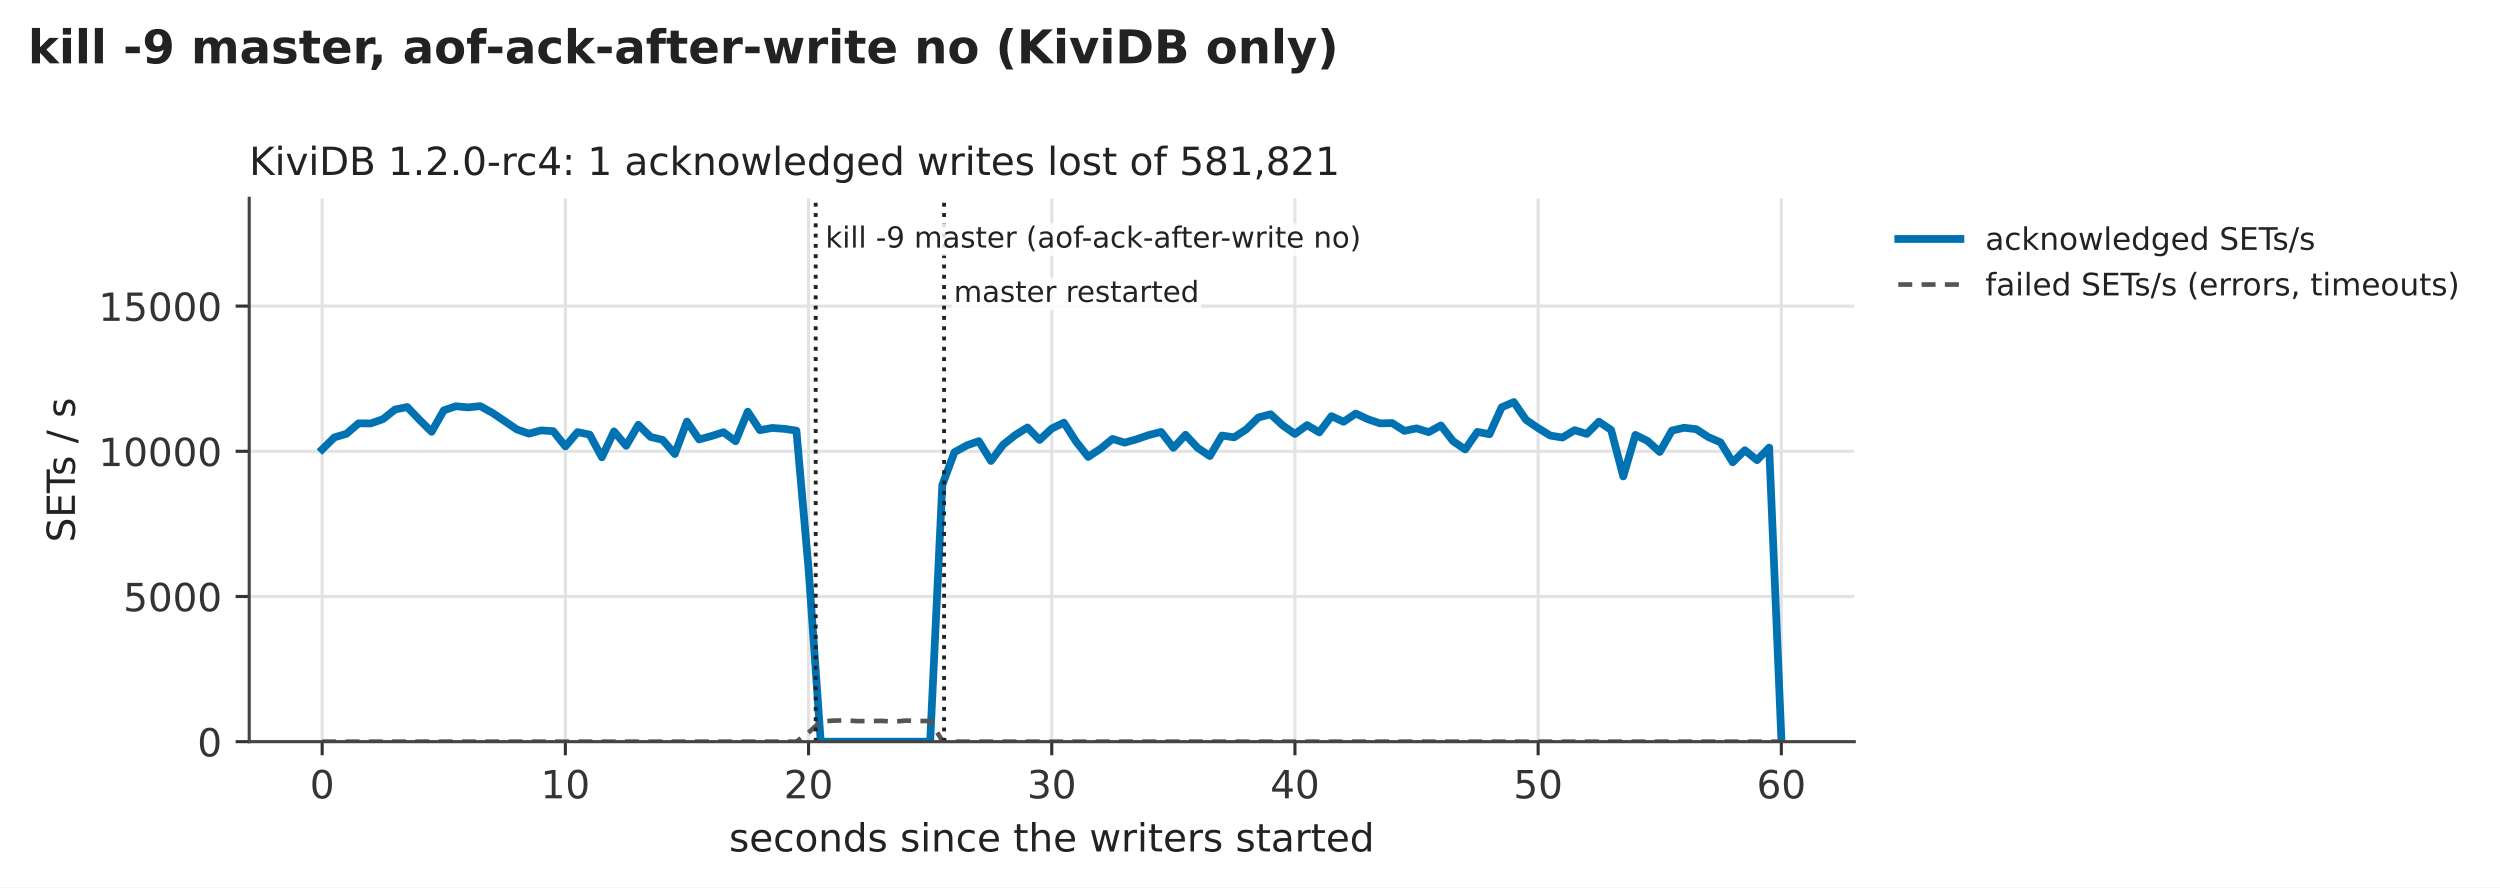
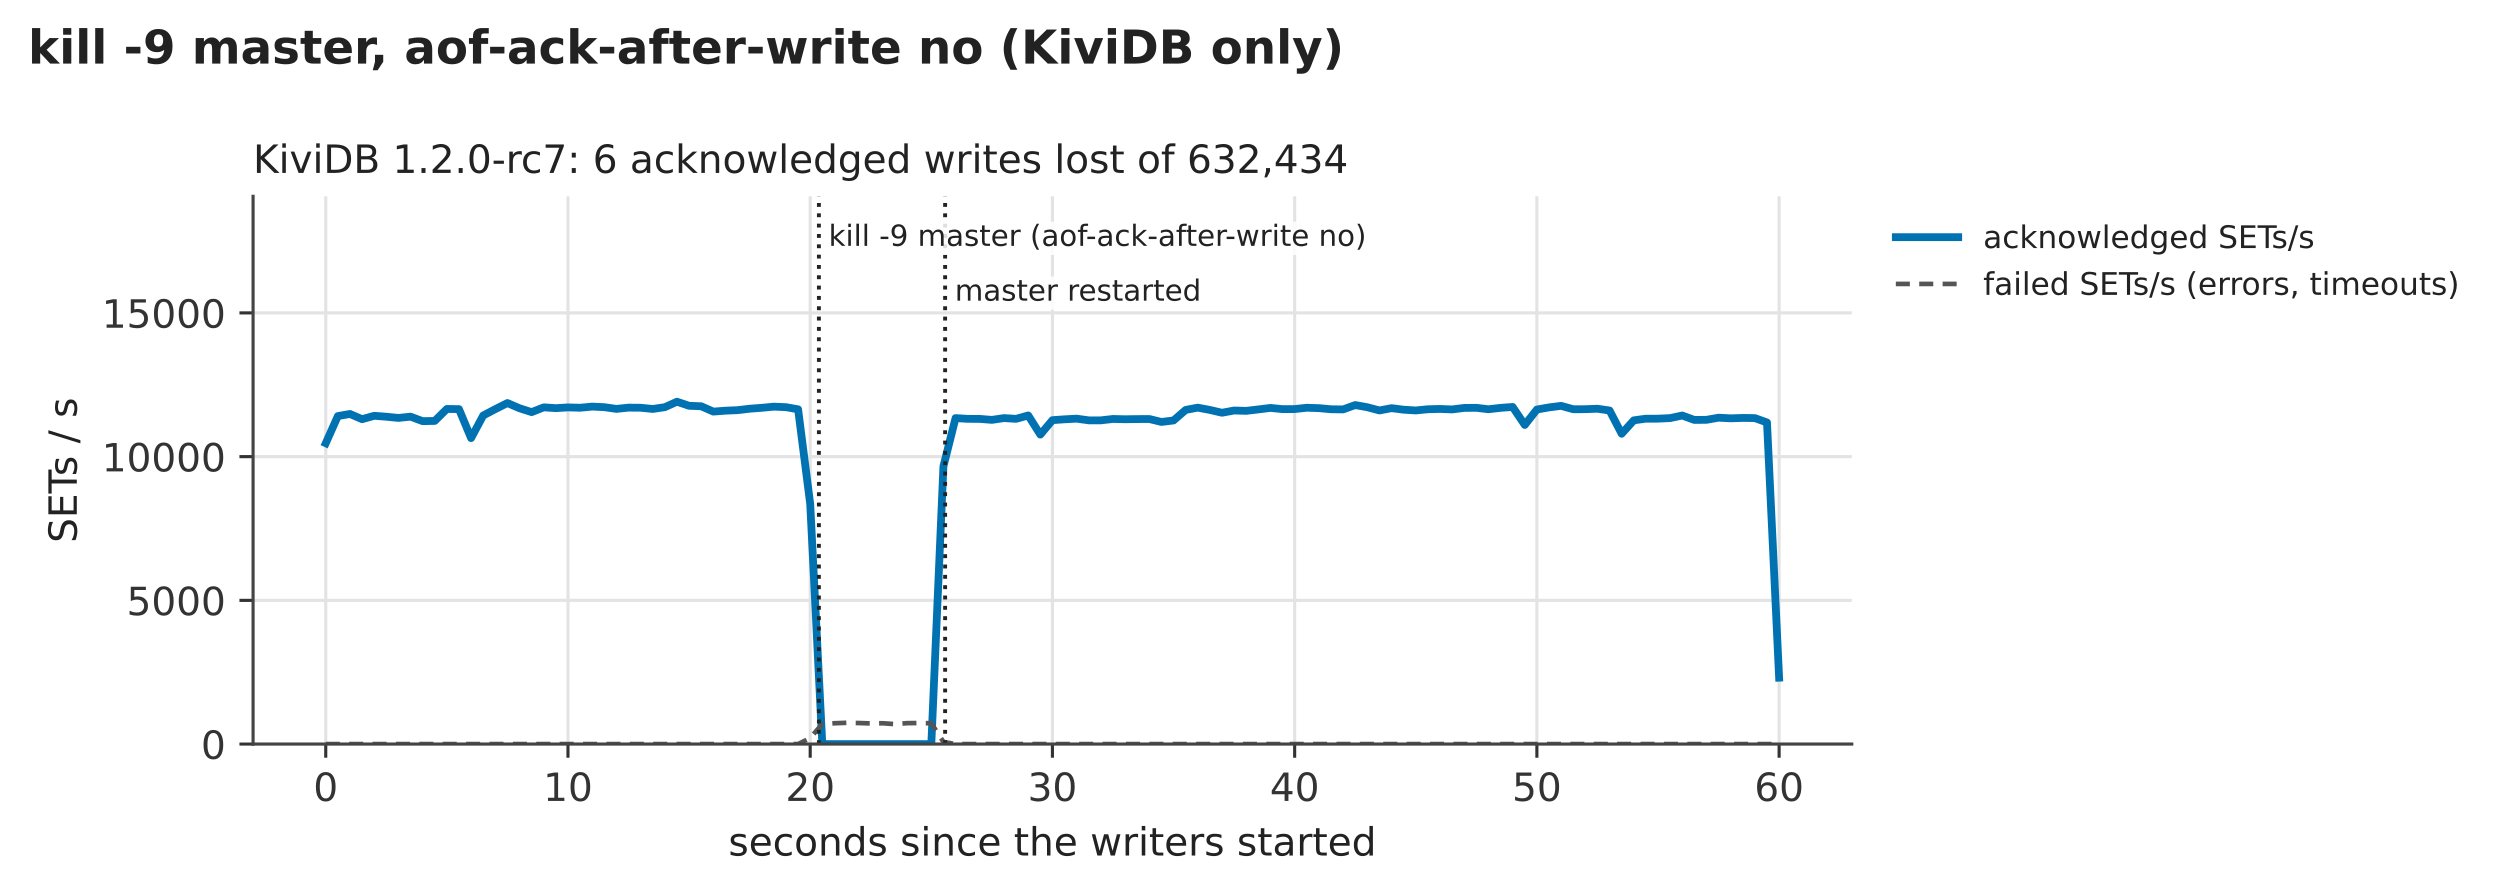
- <svg xmlns="http://www.w3.org/2000/svg" xmlns:xlink="http://www.w3.org/1999/xlink" width="643.923pt" height="228.588pt" viewBox="0 0 643.923 228.588" version="1.1">
+ <svg xmlns="http://www.w3.org/2000/svg" xmlns:xlink="http://www.w3.org/1999/xlink" width="641.303pt" height="229.07pt" viewBox="0 0 641.303 229.07" version="1.1">
  <defs>
    <style type="text/css">*{stroke-linejoin: round; stroke-linecap: butt}</style>
  </defs>
  <g id="figure_1">
    <g id="patch_1">
-       <path d="M -0 228.588  L 643.923 228.588  L 643.923 0  L -0 0  z " style="fill: #ffffff" />
+       <path d="M -0 229.07  L 641.303 229.07  L 641.303 -0  L -0 -0  z " style="fill: #ffffff" />
    </g>
    <g id="axes_1">
      <g id="patch_2">
-         <path d="M 64.19 191.032  L 477.608 191.032  L 477.608 51.072  L 64.19 51.072  z " style="fill: #ffffff" />
+         <path d="M 64.92 190.87  L 475.021 190.87  L 475.021 50.355  L 64.92 50.355  z " style="fill: #ffffff" />
      </g>
      <g id="matplotlib.axis_1">
        <g id="xtick_1">
          <g id="line2d_1">
-             <path d="M 82.982 191.032  L 82.982 51.072  " clip-path="url(#pb97204a058)" style="fill: none; stroke: #e3e3e3; stroke-width: 0.8; stroke-linecap: square" />
+             <path d="M 83.561 190.87  L 83.561 50.355  " clip-path="url(#p15f21aa9f3)" style="fill: none; stroke: #e3e3e3; stroke-width: 0.8; stroke-linecap: square" />
          </g>
          <g id="line2d_2">
            <defs>
-               <path id="m9d9ec4d250" d="M 0 0  L 0 3.5  " style="stroke: #333333; stroke-width: 0.8" />
+               <path id="m81b0328417" d="M 0 0  L 0 3.5  " style="stroke: #333333; stroke-width: 0.8" />
            </defs>
            <g>
-               <use xlink:href="#m9d9ec4d250" x="82.982" y="191.032" style="fill: #333333; stroke: #333333; stroke-width: 0.8" />
+               <use xlink:href="#m81b0328417" x="83.561" y="190.87" style="fill: #333333; stroke: #333333; stroke-width: 0.8" />
            </g>
          </g>
          <g id="text_1">
-             <text style="fill: #333333; font: 10px 'DejaVu Sans'; text-anchor: middle" x="82.982" y="205.63" transform="rotate(-0 82.98173 205.6304)">0</text>
+             <text style="font-size: 10px; font-family: 'DejaVu Sans'; text-anchor: middle; fill: #333333" x="83.561" y="205.467" transform="rotate(-0 83.56093 205.4673)">0</text>
          </g>
        </g>
        <g id="xtick_2">
          <g id="line2d_3">
-             <path d="M 145.621 191.032  L 145.621 51.072  " clip-path="url(#pb97204a058)" style="fill: none; stroke: #e3e3e3; stroke-width: 0.8; stroke-linecap: square" />
+             <path d="M 145.697 190.87  L 145.697 50.355  " clip-path="url(#p15f21aa9f3)" style="fill: none; stroke: #e3e3e3; stroke-width: 0.8; stroke-linecap: square" />
          </g>
          <g id="line2d_4">
            <g>
-               <use xlink:href="#m9d9ec4d250" x="145.621" y="191.032" style="fill: #333333; stroke: #333333; stroke-width: 0.8" />
+               <use xlink:href="#m81b0328417" x="145.697" y="190.87" style="fill: #333333; stroke: #333333; stroke-width: 0.8" />
            </g>
          </g>
          <g id="text_2">
-             <text style="fill: #333333; font: 10px 'DejaVu Sans'; text-anchor: middle" x="145.621" y="205.63" transform="rotate(-0 145.6208 205.6304)">10</text>
+             <text style="font-size: 10px; font-family: 'DejaVu Sans'; text-anchor: middle; fill: #333333" x="145.697" y="205.467" transform="rotate(-0 145.6974 205.4673)">10</text>
          </g>
        </g>
        <g id="xtick_3">
          <g id="line2d_5">
-             <path d="M 208.26 191.032  L 208.26 51.072  " clip-path="url(#pb97204a058)" style="fill: none; stroke: #e3e3e3; stroke-width: 0.8; stroke-linecap: square" />
+             <path d="M 207.834 190.87  L 207.834 50.355  " clip-path="url(#p15f21aa9f3)" style="fill: none; stroke: #e3e3e3; stroke-width: 0.8; stroke-linecap: square" />
          </g>
          <g id="line2d_6">
            <g>
-               <use xlink:href="#m9d9ec4d250" x="208.26" y="191.032" style="fill: #333333; stroke: #333333; stroke-width: 0.8" />
+               <use xlink:href="#m81b0328417" x="207.834" y="190.87" style="fill: #333333; stroke: #333333; stroke-width: 0.8" />
            </g>
          </g>
          <g id="text_3">
-             <text style="fill: #333333; font: 10px 'DejaVu Sans'; text-anchor: middle" x="208.26" y="205.63" transform="rotate(-0 208.2599 205.6304)">20</text>
+             <text style="font-size: 10px; font-family: 'DejaVu Sans'; text-anchor: middle; fill: #333333" x="207.834" y="205.467" transform="rotate(-0 207.8338 205.4673)">20</text>
          </g>
        </g>
        <g id="xtick_4">
          <g id="line2d_7">
-             <path d="M 270.899 191.032  L 270.899 51.072  " clip-path="url(#pb97204a058)" style="fill: none; stroke: #e3e3e3; stroke-width: 0.8; stroke-linecap: square" />
+             <path d="M 269.97 190.87  L 269.97 50.355  " clip-path="url(#p15f21aa9f3)" style="fill: none; stroke: #e3e3e3; stroke-width: 0.8; stroke-linecap: square" />
          </g>
          <g id="line2d_8">
            <g>
-               <use xlink:href="#m9d9ec4d250" x="270.899" y="191.032" style="fill: #333333; stroke: #333333; stroke-width: 0.8" />
+               <use xlink:href="#m81b0328417" x="269.97" y="190.87" style="fill: #333333; stroke: #333333; stroke-width: 0.8" />
            </g>
          </g>
          <g id="text_4">
-             <text style="fill: #333333; font: 10px 'DejaVu Sans'; text-anchor: middle" x="270.899" y="205.63" transform="rotate(-0 270.899 205.6304)">30</text>
+             <text style="font-size: 10px; font-family: 'DejaVu Sans'; text-anchor: middle; fill: #333333" x="269.97" y="205.467" transform="rotate(-0 269.9703 205.4673)">30</text>
          </g>
        </g>
        <g id="xtick_5">
          <g id="line2d_9">
-             <path d="M 333.538 191.032  L 333.538 51.072  " clip-path="url(#pb97204a058)" style="fill: none; stroke: #e3e3e3; stroke-width: 0.8; stroke-linecap: square" />
+             <path d="M 332.107 190.87  L 332.107 50.355  " clip-path="url(#p15f21aa9f3)" style="fill: none; stroke: #e3e3e3; stroke-width: 0.8; stroke-linecap: square" />
          </g>
          <g id="line2d_10">
            <g>
-               <use xlink:href="#m9d9ec4d250" x="333.538" y="191.032" style="fill: #333333; stroke: #333333; stroke-width: 0.8" />
+               <use xlink:href="#m81b0328417" x="332.107" y="190.87" style="fill: #333333; stroke: #333333; stroke-width: 0.8" />
            </g>
          </g>
          <g id="text_5">
-             <text style="fill: #333333; font: 10px 'DejaVu Sans'; text-anchor: middle" x="333.538" y="205.63" transform="rotate(-0 333.5381 205.6304)">40</text>
+             <text style="font-size: 10px; font-family: 'DejaVu Sans'; text-anchor: middle; fill: #333333" x="332.107" y="205.467" transform="rotate(-0 332.1067 205.4673)">40</text>
          </g>
        </g>
        <g id="xtick_6">
          <g id="line2d_11">
-             <path d="M 396.177 191.032  L 396.177 51.072  " clip-path="url(#pb97204a058)" style="fill: none; stroke: #e3e3e3; stroke-width: 0.8; stroke-linecap: square" />
+             <path d="M 394.243 190.87  L 394.243 50.355  " clip-path="url(#p15f21aa9f3)" style="fill: none; stroke: #e3e3e3; stroke-width: 0.8; stroke-linecap: square" />
          </g>
          <g id="line2d_12">
            <g>
-               <use xlink:href="#m9d9ec4d250" x="396.177" y="191.032" style="fill: #333333; stroke: #333333; stroke-width: 0.8" />
+               <use xlink:href="#m81b0328417" x="394.243" y="190.87" style="fill: #333333; stroke: #333333; stroke-width: 0.8" />
            </g>
          </g>
          <g id="text_6">
-             <text style="fill: #333333; font: 10px 'DejaVu Sans'; text-anchor: middle" x="396.177" y="205.63" transform="rotate(-0 396.1772 205.6304)">50</text>
+             <text style="font-size: 10px; font-family: 'DejaVu Sans'; text-anchor: middle; fill: #333333" x="394.243" y="205.467" transform="rotate(-0 394.2431 205.4673)">50</text>
          </g>
        </g>
        <g id="xtick_7">
          <g id="line2d_13">
-             <path d="M 458.816 191.032  L 458.816 51.072  " clip-path="url(#pb97204a058)" style="fill: none; stroke: #e3e3e3; stroke-width: 0.8; stroke-linecap: square" />
+             <path d="M 456.38 190.87  L 456.38 50.355  " clip-path="url(#p15f21aa9f3)" style="fill: none; stroke: #e3e3e3; stroke-width: 0.8; stroke-linecap: square" />
          </g>
          <g id="line2d_14">
            <g>
-               <use xlink:href="#m9d9ec4d250" x="458.816" y="191.032" style="fill: #333333; stroke: #333333; stroke-width: 0.8" />
+               <use xlink:href="#m81b0328417" x="456.38" y="190.87" style="fill: #333333; stroke: #333333; stroke-width: 0.8" />
            </g>
          </g>
          <g id="text_7">
-             <text style="fill: #333333; font: 10px 'DejaVu Sans'; text-anchor: middle" x="458.816" y="205.63" transform="rotate(-0 458.8163 205.6304)">60</text>
+             <text style="font-size: 10px; font-family: 'DejaVu Sans'; text-anchor: middle; fill: #333333" x="456.38" y="205.467" transform="rotate(-0 456.3796 205.4673)">60</text>
          </g>
        </g>
        <g id="text_8">
-           <text style="fill: #222222; font: 10px 'DejaVu Sans'; text-anchor: middle" x="270.899" y="219.309" transform="rotate(-0 270.899 219.3086)">seconds since the writers started</text>
+           <text style="font-size: 10px; font-family: 'DejaVu Sans'; text-anchor: middle; fill: #222222" x="269.97" y="219.468" transform="rotate(-0 269.9703 219.4681)">seconds since the writers started</text>
        </g>
      </g>
      <g id="matplotlib.axis_2">
        <g id="ytick_1">
          <g id="line2d_15">
-             <path d="M 64.19 191.032  L 477.608 191.032  " clip-path="url(#pb97204a058)" style="fill: none; stroke: #e3e3e3; stroke-width: 0.8; stroke-linecap: square" />
+             <path d="M 64.92 190.87  L 475.021 190.87  " clip-path="url(#p15f21aa9f3)" style="fill: none; stroke: #e3e3e3; stroke-width: 0.8; stroke-linecap: square" />
          </g>
          <g id="line2d_16">
            <defs>
-               <path id="m387f584b4a" d="M 0 0  L -3.5 0  " style="stroke: #333333; stroke-width: 0.8" />
+               <path id="ma8f64e2537" d="M 0 0  L -3.5 0  " style="stroke: #333333; stroke-width: 0.8" />
            </defs>
            <g>
-               <use xlink:href="#m387f584b4a" x="64.19" y="191.032" style="fill: #333333; stroke: #333333; stroke-width: 0.8" />
+               <use xlink:href="#ma8f64e2537" x="64.92" y="190.87" style="fill: #333333; stroke: #333333; stroke-width: 0.8" />
            </g>
          </g>
          <g id="text_9">
-             <text style="fill: #333333; font: 10px 'DejaVu Sans'; text-anchor: end" x="57.19" y="194.831" transform="rotate(-0 57.19 194.8312)">0</text>
+             <text style="font-size: 10px; font-family: 'DejaVu Sans'; text-anchor: end; fill: #333333" x="57.92" y="194.668" transform="rotate(-0 57.92 194.6685)">0</text>
          </g>
        </g>
        <g id="ytick_2">
          <g id="line2d_17">
-             <path d="M 64.19 153.637  L 477.608 153.637  " clip-path="url(#pb97204a058)" style="fill: none; stroke: #e3e3e3; stroke-width: 0.8; stroke-linecap: square" />
+             <path d="M 64.92 154.001  L 475.021 154.001  " clip-path="url(#p15f21aa9f3)" style="fill: none; stroke: #e3e3e3; stroke-width: 0.8; stroke-linecap: square" />
          </g>
          <g id="line2d_18">
            <g>
-               <use xlink:href="#m387f584b4a" x="64.19" y="153.637" style="fill: #333333; stroke: #333333; stroke-width: 0.8" />
+               <use xlink:href="#ma8f64e2537" x="64.92" y="154.001" style="fill: #333333; stroke: #333333; stroke-width: 0.8" />
            </g>
          </g>
          <g id="text_10">
-             <text style="fill: #333333; font: 10px 'DejaVu Sans'; text-anchor: end" x="57.19" y="157.436" transform="rotate(-0 57.19 157.436)">5000</text>
+             <text style="font-size: 10px; font-family: 'DejaVu Sans'; text-anchor: end; fill: #333333" x="57.92" y="157.8" transform="rotate(-0 57.92 157.7996)">5000</text>
          </g>
        </g>
        <g id="ytick_3">
          <g id="line2d_19">
-             <path d="M 64.19 116.241  L 477.608 116.241  " clip-path="url(#pb97204a058)" style="fill: none; stroke: #e3e3e3; stroke-width: 0.8; stroke-linecap: square" />
+             <path d="M 64.92 117.132  L 475.021 117.132  " clip-path="url(#p15f21aa9f3)" style="fill: none; stroke: #e3e3e3; stroke-width: 0.8; stroke-linecap: square" />
          </g>
          <g id="line2d_20">
            <g>
-               <use xlink:href="#m387f584b4a" x="64.19" y="116.241" style="fill: #333333; stroke: #333333; stroke-width: 0.8" />
+               <use xlink:href="#ma8f64e2537" x="64.92" y="117.132" style="fill: #333333; stroke: #333333; stroke-width: 0.8" />
            </g>
          </g>
          <g id="text_11">
-             <text style="fill: #333333; font: 10px 'DejaVu Sans'; text-anchor: end" x="57.19" y="120.041" transform="rotate(-0 57.19 120.0407)">10000</text>
+             <text style="font-size: 10px; font-family: 'DejaVu Sans'; text-anchor: end; fill: #333333" x="57.92" y="120.931" transform="rotate(-0 57.92 120.9306)">10000</text>
          </g>
        </g>
        <g id="ytick_4">
          <g id="line2d_21">
-             <path d="M 64.19 78.846  L 477.608 78.846  " clip-path="url(#pb97204a058)" style="fill: none; stroke: #e3e3e3; stroke-width: 0.8; stroke-linecap: square" />
+             <path d="M 64.92 80.263  L 475.021 80.263  " clip-path="url(#p15f21aa9f3)" style="fill: none; stroke: #e3e3e3; stroke-width: 0.8; stroke-linecap: square" />
          </g>
          <g id="line2d_22">
            <g>
-               <use xlink:href="#m387f584b4a" x="64.19" y="78.846" style="fill: #333333; stroke: #333333; stroke-width: 0.8" />
+               <use xlink:href="#ma8f64e2537" x="64.92" y="80.263" style="fill: #333333; stroke: #333333; stroke-width: 0.8" />
            </g>
          </g>
          <g id="text_12">
-             <text style="fill: #333333; font: 10px 'DejaVu Sans'; text-anchor: end" x="57.19" y="82.645" transform="rotate(-0 57.19 82.64543)">15000</text>
+             <text style="font-size: 10px; font-family: 'DejaVu Sans'; text-anchor: end; fill: #333333" x="57.92" y="84.062" transform="rotate(-0 57.92 84.06171)">15000</text>
          </g>
        </g>
        <g id="text_13">
-           <text style="fill: #222222; font: 10px 'DejaVu Sans'; text-anchor: middle" x="19.298" y="121.052" transform="rotate(-90 19.29781 121.052)">SETs / s</text>
+           <text style="font-size: 10px; font-family: 'DejaVu Sans'; text-anchor: middle; fill: #222222" x="19.705" y="120.612" transform="rotate(-90 19.70516 120.6122)">SETs / s</text>
        </g>
      </g>
      <g id="line2d_23">
-         <path d="M 82.982 115.748  L 86.114 112.666  L 89.246 111.724  L 92.378 109.032  L 95.51 109.062  L 98.641 107.955  L 101.773 105.472  L 104.905 104.843  L 108.037 108.119  L 111.169 111.216  L 114.301 105.696  L 117.433 104.634  L 120.565 104.933  L 123.697 104.604  L 126.829 106.339  L 129.961 108.448  L 133.093 110.587  L 136.225 111.694  L 139.357 110.857  L 142.489 111.051  L 145.621 114.985  L 148.753 111.305  L 151.885 111.948  L 155.017 117.782  L 158.149 111.126  L 161.281 114.82  L 164.413 109.421  L 167.544 112.532  L 170.676 113.31  L 173.808 116.945  L 176.94 108.583  L 180.072 113.19  L 183.204 112.322  L 186.336 111.32  L 189.468 113.639  L 192.6 106.04  L 195.732 110.797  L 198.864 110.228  L 201.996 110.453  L 205.128 110.916  L 208.26 146.517  L 211.392 191.032  L 214.524 191.032  L 217.656 191.032  L 220.788 191.032  L 223.92 191.032  L 227.052 191.032  L 230.184 191.032  L 233.316 191.032  L 236.447 191.032  L 239.579 191.032  L 242.711 124.917  L 245.843 116.466  L 248.975 114.746  L 252.107 113.624  L 255.239 118.725  L 258.371 114.551  L 261.503 112.053  L 264.635 110.109  L 267.767 113.31  L 270.899 110.378  L 274.031 108.867  L 277.163 113.743  L 280.295 117.692  L 283.427 115.598  L 286.559 113.055  L 289.691 114.013  L 292.823 113.115  L 295.955 112.038  L 299.087 111.26  L 302.219 115.344  L 305.351 111.993  L 308.482 115.359  L 311.614 117.468  L 314.746 112.188  L 317.878 112.637  L 321.01 110.587  L 324.142 107.521  L 327.274 106.698  L 330.406 109.585  L 333.538 111.769  L 336.67 109.495  L 339.802 111.365  L 342.934 107.192  L 346.066 108.628  L 349.198 106.519  L 352.33 107.985  L 355.462 109.047  L 358.594 108.972  L 361.726 110.976  L 364.858 110.333  L 367.99 111.305  L 371.122 109.585  L 374.253 113.624  L 377.385 115.763  L 380.517 111.245  L 383.649 111.844  L 386.781 104.903  L 389.913 103.557  L 393.045 108.134  L 396.177 110.273  L 399.309 112.188  L 402.441 112.696  L 405.573 110.797  L 408.705 111.754  L 411.837 108.613  L 414.969 110.737  L 418.101 122.703  L 421.233 112.023  L 424.365 113.579  L 427.497 116.406  L 430.629 110.901  L 433.761 110.183  L 436.893 110.542  L 440.025 112.577  L 443.156 113.938  L 446.288 119.069  L 449.42 115.972  L 452.552 118.515  L 455.684 115.299  L 458.816 190.105  " clip-path="url(#pb97204a058)" style="fill: none; stroke: #0072b2; stroke-width: 2; stroke-linecap: square" />
+         <path d="M 83.561 113.696  L 86.668 106.735  L 89.775 106.189  L 92.881 107.531  L 95.988 106.661  L 99.095 106.897  L 102.202 107.207  L 105.309 106.882  L 108.416 108.033  L 111.522 107.974  L 114.629 104.906  L 117.736 104.95  L 120.843 112.383  L 123.95 106.587  L 127.056 104.95  L 130.163 103.387  L 133.27 104.729  L 136.377 105.717  L 139.484 104.493  L 142.591 104.7  L 145.697 104.508  L 148.804 104.596  L 151.911 104.301  L 155.018 104.449  L 158.125 104.891  L 161.231 104.567  L 164.338 104.596  L 167.445 104.906  L 170.552 104.449  L 173.659 103.048  L 176.766 104.095  L 179.872 104.213  L 182.979 105.584  L 186.086 105.349  L 189.193 105.216  L 192.3 104.847  L 195.407 104.611  L 198.513 104.316  L 201.62 104.449  L 204.727 104.995  L 207.834 129.254  L 210.941 190.87  L 214.047 190.87  L 217.154 190.87  L 220.261 190.87  L 223.368 190.87  L 226.475 190.87  L 229.582 190.87  L 232.688 190.87  L 235.795 190.87  L 238.902 190.87  L 242.009 119.624  L 245.116 107.251  L 248.222 107.443  L 251.329 107.457  L 254.436 107.708  L 257.543 107.251  L 260.65 107.443  L 263.757 106.573  L 266.863 111.483  L 269.97 107.782  L 273.077 107.561  L 276.184 107.398  L 279.291 107.826  L 282.398 107.826  L 285.504 107.472  L 288.611 107.546  L 291.718 107.502  L 294.825 107.487  L 297.932 108.239  L 301.038 107.856  L 304.145 105.157  L 307.252 104.567  L 310.359 105.157  L 313.466 105.879  L 316.573 105.304  L 319.679 105.393  L 322.786 105.024  L 325.893 104.641  L 329 104.95  L 332.107 104.936  L 335.214 104.596  L 338.32 104.7  L 341.427 104.98  L 344.534 105.024  L 347.641 103.903  L 350.748 104.464  L 353.854 105.29  L 356.961 104.7  L 360.068 105.098  L 363.175 105.29  L 366.282 104.98  L 369.389 104.906  L 372.495 105.024  L 375.602 104.641  L 378.709 104.611  L 381.816 104.98  L 384.923 104.626  L 388.029 104.39  L 391.136 109.006  L 394.243 105.054  L 397.35 104.508  L 400.457 104.11  L 403.564 104.98  L 406.67 104.965  L 409.777 104.847  L 412.884 105.304  L 415.991 111.262  L 419.098 107.826  L 422.205 107.398  L 425.311 107.398  L 428.418 107.251  L 431.525 106.587  L 434.632 107.723  L 437.739 107.693  L 440.845 107.148  L 443.952 107.31  L 447.059 107.207  L 450.166 107.251  L 453.273 108.372  L 456.38 173.836  " clip-path="url(#p15f21aa9f3)" style="fill: none; stroke: #0072b2; stroke-width: 2; stroke-linecap: square" />
      </g>
      <g id="line2d_24">
-         <path d="M 82.982 191.032  L 86.114 191.032  L 89.246 191.032  L 92.378 191.032  L 95.51 191.032  L 98.641 191.032  L 101.773 191.032  L 104.905 191.032  L 108.037 191.032  L 111.169 191.032  L 114.301 191.032  L 117.433 191.032  L 120.565 191.032  L 123.697 191.032  L 126.829 191.032  L 129.961 191.032  L 133.093 191.032  L 136.225 191.032  L 139.357 191.032  L 142.489 191.032  L 145.621 191.032  L 148.753 191.032  L 151.885 191.032  L 155.017 191.032  L 158.149 191.032  L 161.281 191.032  L 164.413 191.032  L 167.544 191.032  L 170.676 191.032  L 173.808 191.032  L 176.94 191.032  L 180.072 191.032  L 183.204 191.032  L 186.336 191.032  L 189.468 191.032  L 192.6 191.032  L 195.732 191.032  L 198.864 191.032  L 201.996 191.032  L 205.128 191.032  L 208.26 188.669  L 211.392 185.827  L 214.524 185.617  L 217.656 185.542  L 220.788 185.737  L 223.92 185.722  L 227.052 185.677  L 230.184 185.871  L 233.316 185.602  L 236.447 185.707  L 239.579 185.707  L 242.711 190.793  L 245.843 191.032  L 248.975 191.032  L 252.107 191.032  L 255.239 191.032  L 258.371 191.032  L 261.503 191.032  L 264.635 191.032  L 267.767 191.032  L 270.899 191.032  L 274.031 191.032  L 277.163 191.032  L 280.295 191.032  L 283.427 191.032  L 286.559 191.032  L 289.691 191.032  L 292.823 191.032  L 295.955 191.032  L 299.087 191.032  L 302.219 191.032  L 305.351 191.032  L 308.482 191.032  L 311.614 191.032  L 314.746 191.032  L 317.878 191.032  L 321.01 191.032  L 324.142 191.032  L 327.274 191.032  L 330.406 191.032  L 333.538 191.032  L 336.67 191.032  L 339.802 191.032  L 342.934 191.032  L 346.066 191.032  L 349.198 191.032  L 352.33 191.032  L 355.462 191.032  L 358.594 191.032  L 361.726 191.032  L 364.858 191.032  L 367.99 191.032  L 371.122 191.032  L 374.253 191.032  L 377.385 191.032  L 380.517 191.032  L 383.649 191.032  L 386.781 191.032  L 389.913 191.032  L 393.045 191.032  L 396.177 191.032  L 399.309 191.032  L 402.441 191.032  L 405.573 191.032  L 408.705 191.032  L 411.837 191.032  L 414.969 191.032  L 418.101 191.032  L 421.233 191.032  L 424.365 191.032  L 427.497 191.032  L 430.629 191.032  L 433.761 191.032  L 436.893 191.032  L 440.025 191.032  L 443.156 191.032  L 446.288 191.032  L 449.42 191.032  L 452.552 191.032  L 455.684 191.032  L 458.816 191.032  " clip-path="url(#pb97204a058)" style="fill: none; stroke-dasharray: 3.6,2.4; stroke-dashoffset: 0; stroke: #555555; stroke-width: 1.2" />
+         <path d="M 83.561 190.87  L 86.668 190.87  L 89.775 190.87  L 92.881 190.87  L 95.988 190.87  L 99.095 190.87  L 102.202 190.87  L 105.309 190.87  L 108.416 190.87  L 111.522 190.87  L 114.629 190.87  L 117.736 190.87  L 120.843 190.87  L 123.95 190.87  L 127.056 190.87  L 130.163 190.87  L 133.27 190.87  L 136.377 190.87  L 139.484 190.87  L 142.591 190.87  L 145.697 190.87  L 148.804 190.87  L 151.911 190.87  L 155.018 190.87  L 158.125 190.87  L 161.231 190.87  L 164.338 190.87  L 167.445 190.87  L 170.552 190.87  L 173.659 190.87  L 176.766 190.87  L 179.872 190.87  L 182.979 190.87  L 186.086 190.87  L 189.193 190.87  L 192.3 190.87  L 195.407 190.87  L 198.513 190.87  L 201.62 190.87  L 204.727 190.87  L 207.834 189.336  L 210.941 185.679  L 214.047 185.531  L 217.154 185.413  L 220.261 185.472  L 223.368 185.575  L 226.475 185.531  L 229.582 185.752  L 232.688 185.502  L 235.795 185.472  L 238.902 185.531  L 242.009 190.324  L 245.116 190.87  L 248.222 190.87  L 251.329 190.87  L 254.436 190.87  L 257.543 190.87  L 260.65 190.87  L 263.757 190.87  L 266.863 190.87  L 269.97 190.87  L 273.077 190.87  L 276.184 190.87  L 279.291 190.87  L 282.398 190.87  L 285.504 190.87  L 288.611 190.87  L 291.718 190.87  L 294.825 190.87  L 297.932 190.87  L 301.038 190.87  L 304.145 190.87  L 307.252 190.87  L 310.359 190.87  L 313.466 190.87  L 316.573 190.87  L 319.679 190.87  L 322.786 190.87  L 325.893 190.87  L 329 190.87  L 332.107 190.87  L 335.214 190.87  L 338.32 190.87  L 341.427 190.87  L 344.534 190.87  L 347.641 190.87  L 350.748 190.87  L 353.854 190.87  L 356.961 190.87  L 360.068 190.87  L 363.175 190.87  L 366.282 190.87  L 369.389 190.87  L 372.495 190.87  L 375.602 190.87  L 378.709 190.87  L 381.816 190.87  L 384.923 190.87  L 388.029 190.87  L 391.136 190.87  L 394.243 190.87  L 397.35 190.87  L 400.457 190.87  L 403.564 190.87  L 406.67 190.87  L 409.777 190.87  L 412.884 190.87  L 415.991 190.87  L 419.098 190.87  L 422.205 190.87  L 425.311 190.87  L 428.418 190.87  L 431.525 190.87  L 434.632 190.87  L 437.739 190.87  L 440.845 190.87  L 443.952 190.87  L 447.059 190.87  L 450.166 190.87  L 453.273 190.87  L 456.38 190.87  " clip-path="url(#p15f21aa9f3)" style="fill: none; stroke-dasharray: 3.6,2.4; stroke-dashoffset: 0; stroke: #555555; stroke-width: 1.2" />
      </g>
      <g id="line2d_25">
-         <path d="M 210.101 191.032  L 210.101 51.072  " clip-path="url(#pb97204a058)" style="fill: none; stroke-dasharray: 1,1.65; stroke-dashoffset: 0; stroke: #222222" />
+         <path d="M 210.065 190.87  L 210.065 50.355  " clip-path="url(#p15f21aa9f3)" style="fill: none; stroke-dasharray: 1,1.65; stroke-dashoffset: 0; stroke: #222222" />
      </g>
      <g id="line2d_26">
-         <path d="M 243.162 191.032  L 243.162 51.072  " clip-path="url(#pb97204a058)" style="fill: none; stroke-dasharray: 1,1.65; stroke-dashoffset: 0; stroke: #222222" />
+         <path d="M 242.444 190.87  L 242.444 50.355  " clip-path="url(#p15f21aa9f3)" style="fill: none; stroke-dasharray: 1,1.65; stroke-dashoffset: 0; stroke: #222222" />
      </g>
      <g id="patch_3">
-         <path d="M 64.19 191.032  L 64.19 51.072  " style="fill: none; stroke: #444444; stroke-width: 0.8; stroke-linejoin: miter; stroke-linecap: square" />
+         <path d="M 64.92 190.87  L 64.92 50.355  " style="fill: none; stroke: #444444; stroke-width: 0.8; stroke-linejoin: miter; stroke-linecap: square" />
      </g>
      <g id="patch_4">
-         <path d="M 64.19 191.032  L 477.608 191.032  " style="fill: none; stroke: #444444; stroke-width: 0.8; stroke-linejoin: miter; stroke-linecap: square" />
+         <path d="M 64.92 190.87  L 475.021 190.87  " style="fill: none; stroke: #444444; stroke-width: 0.8; stroke-linejoin: miter; stroke-linecap: square" />
      </g>
      <g id="text_14">
        <g id="patch_5">
-           <path d="M 212.082 65.854  L 351.093 65.854  L 351.093 57.545  L 212.082 57.545  z " style="fill: #ffffff; opacity: 0.85" />
-         </g>
-         <text style="fill: #222222; font: 7.5px 'DejaVu Sans'; text-anchor: start" x="212.607" y="63.769" transform="rotate(-0 212.6071 63.76883)">kill -9 master (aof-ack-after-write no)</text>
+           <path d="M 212.025 65.406  L 351.037 65.406  L 351.037 56.856  L 212.025 56.856  z " style="fill: #ffffff; opacity: 0.85" />
+         </g>
+         <text style="font-size: 7.5px; font-family: 'DejaVu Sans'; text-anchor: start; fill: #222222" x="212.55" y="63.079" transform="rotate(-0 212.55 63.07938)">kill -9 master (aof-ack-after-write no)</text>
      </g>
      <g id="text_15">
        <g id="patch_6">
-           <path d="M 245.143 79.85  L 309.396 79.85  L 309.396 71.541  L 245.143 71.541  z " style="fill: #ffffff; opacity: 0.85" />
-         </g>
-         <text style="fill: #222222; font: 7.5px 'DejaVu Sans'; text-anchor: start" x="245.668" y="77.765" transform="rotate(-0 245.668 77.76483)">master restarted</text>
+           <path d="M 244.404 79.458  L 308.661 79.458  L 308.661 70.907  L 244.404 70.907  z " style="fill: #ffffff; opacity: 0.85" />
+         </g>
+         <text style="font-size: 7.5px; font-family: 'DejaVu Sans'; text-anchor: start; fill: #222222" x="244.929" y="77.131" transform="rotate(-0 244.9293 77.13087)">master restarted</text>
      </g>
      <g id="text_16">
-         <text style="fill: #222222; font: 10px 'DejaVu Sans'; text-anchor: start" x="64.19" y="45.072" transform="rotate(-0 64.19 45.072)">KiviDB 1.2.0-rc4: 1 acknowledged writes lost of 581,821</text>
+         <text style="font-size: 10px; font-family: 'DejaVu Sans'; text-anchor: start; fill: #222222" x="64.92" y="44.355" transform="rotate(-0 64.92 44.35481)">KiviDB 1.2.0-rc7: 6 acknowledged writes lost of 632,434</text>
      </g>
      <g id="legend_1">
        <g id="line2d_27">
-           <path d="M 488.942 61.551  L 496.942 61.551  L 504.942 61.551  " style="fill: none; stroke: #0072b2; stroke-width: 2; stroke-linecap: square" />
+           <path d="M 486.322 60.834  L 494.322 60.834  L 502.322 60.834  " style="fill: none; stroke: #0072b2; stroke-width: 2; stroke-linecap: square" />
        </g>
        <g id="text_17">
-           <text style="fill: #222222; font: 8px 'DejaVu Sans'; text-anchor: start" x="511.342" y="64.351" transform="rotate(-0 511.3422 64.35075)">acknowledged SETs/s</text>
+           <text style="font-size: 8px; font-family: 'DejaVu Sans'; text-anchor: start; fill: #222222" x="508.722" y="63.634" transform="rotate(-0 508.7215 63.63356)">acknowledged SETs/s</text>
        </g>
        <g id="line2d_28">
-           <path d="M 488.942 73.293  L 496.942 73.293  L 504.942 73.293  " style="fill: none; stroke-dasharray: 3.6,2.4; stroke-dashoffset: 0; stroke: #555555; stroke-width: 1.2" />
+           <path d="M 486.322 72.834  L 494.322 72.834  L 502.322 72.834  " style="fill: none; stroke-dasharray: 3.6,2.4; stroke-dashoffset: 0; stroke: #555555; stroke-width: 1.2" />
        </g>
        <g id="text_18">
-           <text style="fill: #222222; font: 8px 'DejaVu Sans'; text-anchor: start" x="511.342" y="76.093" transform="rotate(-0 511.3422 76.09325)">failed SETs/s (errors, timeouts)</text>
+           <text style="font-size: 8px; font-family: 'DejaVu Sans'; text-anchor: start; fill: #222222" x="508.722" y="75.634" transform="rotate(-0 508.7215 75.63419)">failed SETs/s (errors, timeouts)</text>
        </g>
      </g>
    </g>
    <g id="text_19">
-       <text style="fill: #222222; font: 700 12px 'DejaVu Sans'; text-anchor: start" x="7.2" y="16.318" transform="rotate(-0 7.2 16.31812)">kill -9 master, aof-ack-after-write no (KiviDB only)</text>
+       <text style="font-weight: 700; font-size: 12px; font-family: 'DejaVu Sans'; text-anchor: start; fill: #222222" x="7.2" y="16.318" transform="rotate(-0 7.2 16.31812)">kill -9 master, aof-ack-after-write no (KiviDB only)</text>
    </g>
  </g>
  <defs>
-     <clipPath id="pb97204a058">
-       <rect x="64.19" y="51.072" width="413.418" height="139.96" />
+     <clipPath id="p15f21aa9f3">
+       <rect x="64.92" y="50.355" width="410.101" height="140.515" />
    </clipPath>
  </defs>
</svg>
